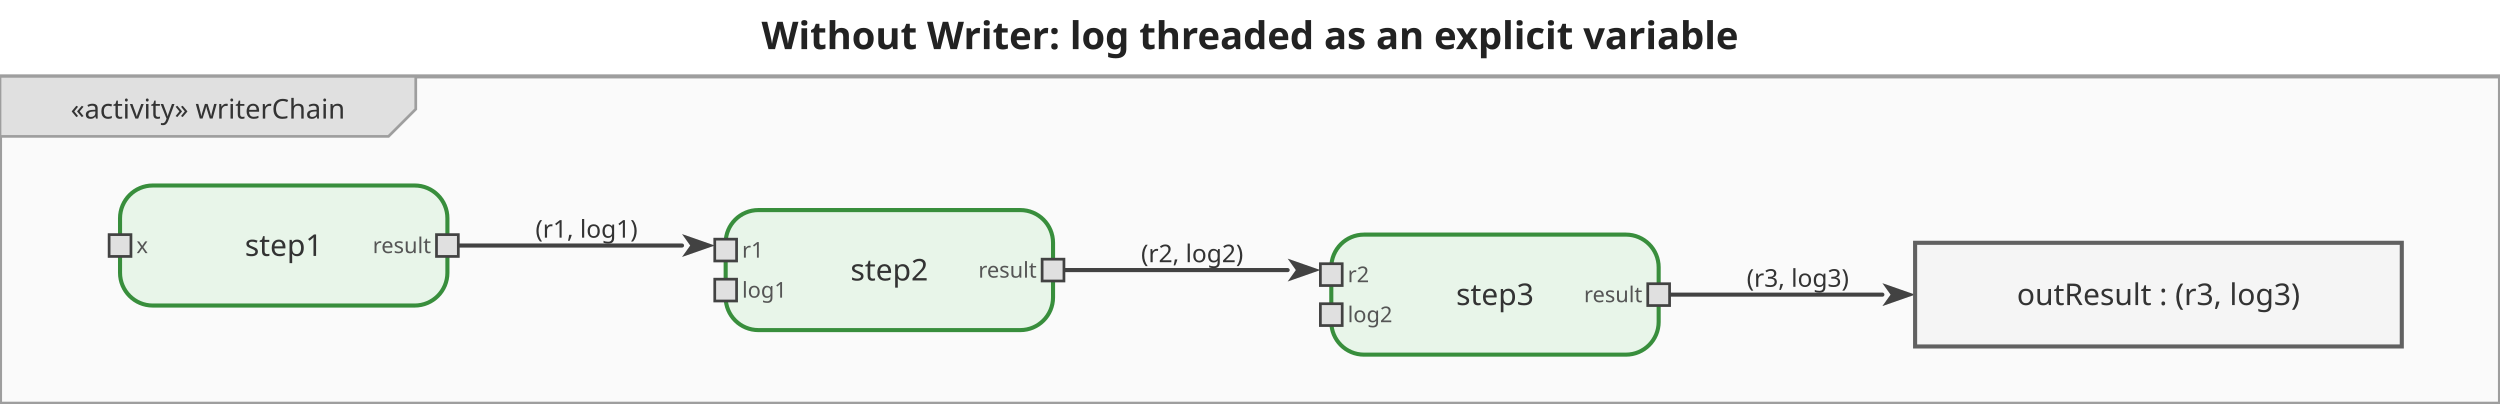
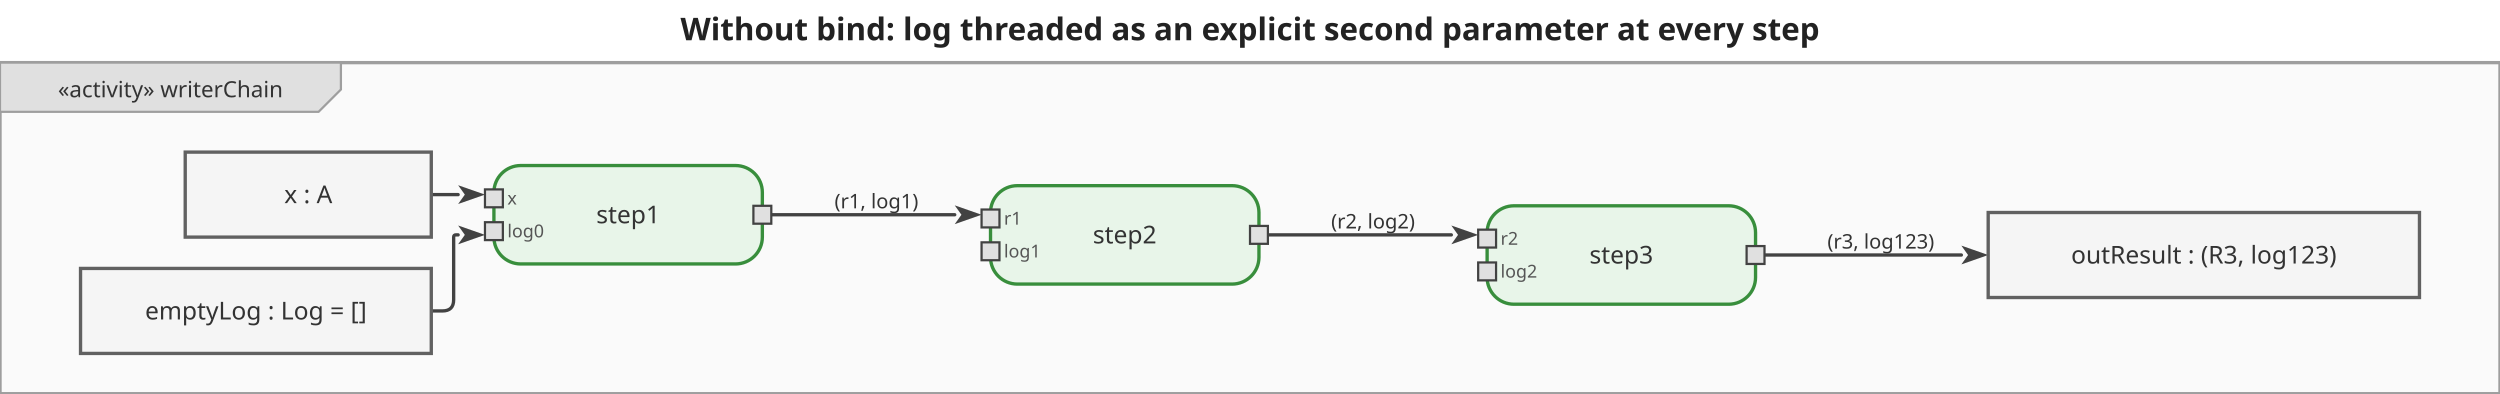
- <svg xmlns="http://www.w3.org/2000/svg" viewBox="0 0 916.4 148" width="916.4" height="148">
+ <svg xmlns="http://www.w3.org/2000/svg" viewBox="0 0 1117.6 176" width="1117.6" height="176">
  <defs>
    <marker id="arrowFilled" viewBox="0 0 10 10" refX="0" refY="5" markerWidth="8" markerHeight="8" orient="auto-start-reverse">
      <path d="M0,1.5 L10,5 L0,8.5 L2.5,5 Z" fill="#424242" />
    </marker>
    <marker id="arrowOpen" viewBox="0 0 10 10" refX="0" refY="5" markerWidth="8" markerHeight="8" orient="auto-start-reverse">
      <path d="M0,1.5 L10,5 L0,8.5" fill="none" stroke="#424242" stroke-width="1.25" />
    </marker>
    <marker id="arrowHof" viewBox="0 0 10 10" refX="0" refY="5" markerWidth="8" markerHeight="8" orient="auto-start-reverse">
      <path d="M0,1.5 L10,5 L0,8.5 L2.5,5 Z" fill="#00796b" />
    </marker>
  </defs>
-   <rect width="916.4" height="148" fill="white" />
-   <text x="458.2" y="18" text-anchor="middle" font-size="14" font-weight="bold" font-family="sans-serif" fill="#222">Without Writer: log threaded as an explicit variable</text>
+   <rect width="1117.6" height="176" fill="white" />
+   <text x="558.8" y="18" text-anchor="middle" font-size="14" font-weight="bold" font-family="sans-serif" fill="#222">Without bind: log threaded as an explicit second parameter at every step</text>
  <g transform="translate(0,28) scale(1)">
-     <rect x="0" y="0" width="916.4" height="120" fill="#fafafa" stroke="#9e9e9e" stroke-width="1.5" />
+     <rect x="0" y="0" width="1117.6" height="148" fill="#fafafa" stroke="#9e9e9e" stroke-width="1.5" />
    <g class="diagram-frame-tab tab-activity">
      <path d="M0,0 L152.4,0 L152.4,12 L142.4,22 L0,22 Z" fill="#e0e0e0" stroke="#9e9e9e" stroke-width="1" />
      <text x="76.2" y="12" text-anchor="middle" font-size="10" font-family="sans-serif" dominant-baseline="middle" fill="#333">«activity» writerChain</text>
    </g>
    <g class="edge">
-       <path d="M168.0,62.0 L250.0,62.0" fill="none" stroke="#424242" stroke-width="1.5" stroke-linejoin="round" stroke-linecap="round" marker-end="url(#arrowFilled)" />
-       <text x="215" y="56" text-anchor="middle" dominant-baseline="middle" font-size="9" font-family="sans-serif" fill="#333">(r1, log1)</text>
+       <path d="M192.8,59.0 L204.8,59.0" fill="none" stroke="#424242" stroke-width="1.5" stroke-linejoin="round" stroke-linecap="round" marker-end="url(#arrowFilled)" />
    </g>
    <g class="edge">
-       <path d="M390.0,71.0 L472.0,71.0" fill="none" stroke="#424242" stroke-width="1.5" stroke-linejoin="round" stroke-linecap="round" marker-end="url(#arrowFilled)" />
-       <text x="437" y="65" text-anchor="middle" dominant-baseline="middle" font-size="9" font-family="sans-serif" fill="#333">(r2, log2)</text>
+       <path d="M192.8,111.0 L197.8,111.0 Q202.8,111.0 202.8,106.0 L202.8,78.0 Q202.8,77.0 203.8,77.0 L204.8,77.0" fill="none" stroke="#424242" stroke-width="1.5" stroke-linejoin="round" stroke-linecap="round" marker-end="url(#arrowFilled)" />
    </g>
    <g class="edge">
-       <path d="M612.0,80.0 L690.0,80.0" fill="none" stroke="#424242" stroke-width="1.5" stroke-linejoin="round" stroke-linecap="round" marker-end="url(#arrowFilled)" />
-       <text x="659" y="74" text-anchor="middle" dominant-baseline="middle" font-size="9" font-family="sans-serif" fill="#333">(r3, log3)</text>
+       <path d="M344.8,68.0 L426.8,68.0" fill="none" stroke="#424242" stroke-width="1.5" stroke-linejoin="round" stroke-linecap="round" marker-end="url(#arrowFilled)" />
+       <text x="391.8" y="62" text-anchor="middle" dominant-baseline="middle" font-size="9" font-family="sans-serif" fill="#333">(r1, log1)</text>
+     </g>
+     <g class="edge">
+       <path d="M566.8,77.0 L648.8,77.0" fill="none" stroke="#424242" stroke-width="1.5" stroke-linejoin="round" stroke-linecap="round" marker-end="url(#arrowFilled)" />
+       <text x="613.8" y="71" text-anchor="middle" dominant-baseline="middle" font-size="9" font-family="sans-serif" fill="#333">(r2, log2)</text>
+     </g>
+     <g class="edge">
+       <path d="M788.8,86.0 L876.8,86.0" fill="none" stroke="#424242" stroke-width="1.5" stroke-linejoin="round" stroke-linecap="round" marker-end="url(#arrowFilled)" />
+       <text x="840.8" y="80" text-anchor="middle" dominant-baseline="middle" font-size="9" font-family="sans-serif" fill="#333">(r3, log123)</text>
    </g>
    <g class="action-node">
-       <rect x="44" y="40" width="120" height="44" rx="12" fill="#e8f5e9" stroke="#388e3c" stroke-width="1.5" />
-       <text class="action-label" x="104" y="62" text-anchor="middle" font-size="11" font-family="sans-serif" dominant-baseline="middle" fill="#333">step1</text>
+       <rect x="220.8" y="46" width="120" height="44" rx="12" fill="#e8f5e9" stroke="#388e3c" stroke-width="1.5" />
+       <text class="action-label" x="280.8" y="68" text-anchor="middle" font-size="11" font-family="sans-serif" dominant-baseline="middle" fill="#333">step1</text>
      <g class="pin pin-in">
-         <rect x="40" y="58" width="8" height="8" fill="#e0e0e0" stroke="#424242" stroke-width="1" />
-         <text x="50" y="62" text-anchor="start" font-size="8" font-family="sans-serif" dominant-baseline="middle" fill="#555">x</text>
+         <rect x="216.8" y="56.667" width="8" height="8" fill="#e0e0e0" stroke="#424242" stroke-width="1" />
+         <text x="226.8" y="60.667" text-anchor="start" font-size="8" font-family="sans-serif" dominant-baseline="middle" fill="#555">x</text>
+       </g>
+       <g class="pin pin-in">
+         <rect x="216.8" y="71.333" width="8" height="8" fill="#e0e0e0" stroke="#424242" stroke-width="1" />
+         <text x="226.8" y="75.333" text-anchor="start" font-size="8" font-family="sans-serif" dominant-baseline="middle" fill="#555">log0</text>
      </g>
      <g class="pin pin-out">
-         <rect x="160" y="58" width="8" height="8" fill="#e0e0e0" stroke="#424242" stroke-width="1" />
-         <text x="158" y="62" text-anchor="end" font-size="8" font-family="sans-serif" dominant-baseline="middle" fill="#555">result</text>
+         <rect x="336.8" y="64" width="8" height="8" fill="#e0e0e0" stroke="#424242" stroke-width="1" />
      </g>
    </g>
    <g class="action-node">
-       <rect x="266" y="49" width="120" height="44" rx="12" fill="#e8f5e9" stroke="#388e3c" stroke-width="1.5" />
-       <text class="action-label" x="326" y="71" text-anchor="middle" font-size="11" font-family="sans-serif" dominant-baseline="middle" fill="#333">step2</text>
+       <rect x="442.8" y="55" width="120" height="44" rx="12" fill="#e8f5e9" stroke="#388e3c" stroke-width="1.5" />
+       <text class="action-label" x="502.8" y="77" text-anchor="middle" font-size="11" font-family="sans-serif" dominant-baseline="middle" fill="#333">step2</text>
      <g class="pin pin-in">
-         <rect x="262" y="59.667" width="8" height="8" fill="#e0e0e0" stroke="#424242" stroke-width="1" />
-         <text x="272" y="63.667" text-anchor="start" font-size="8" font-family="sans-serif" dominant-baseline="middle" fill="#555">r1</text>
+         <rect x="438.8" y="65.667" width="8" height="8" fill="#e0e0e0" stroke="#424242" stroke-width="1" />
+         <text x="448.8" y="69.667" text-anchor="start" font-size="8" font-family="sans-serif" dominant-baseline="middle" fill="#555">r1</text>
      </g>
      <g class="pin pin-in">
-         <rect x="262" y="74.333" width="8" height="8" fill="#e0e0e0" stroke="#424242" stroke-width="1" />
-         <text x="272" y="78.333" text-anchor="start" font-size="8" font-family="sans-serif" dominant-baseline="middle" fill="#555">log1</text>
+         <rect x="438.8" y="80.333" width="8" height="8" fill="#e0e0e0" stroke="#424242" stroke-width="1" />
+         <text x="448.8" y="84.333" text-anchor="start" font-size="8" font-family="sans-serif" dominant-baseline="middle" fill="#555">log1</text>
      </g>
      <g class="pin pin-out">
-         <rect x="382" y="67" width="8" height="8" fill="#e0e0e0" stroke="#424242" stroke-width="1" />
-         <text x="380" y="71" text-anchor="end" font-size="8" font-family="sans-serif" dominant-baseline="middle" fill="#555">result</text>
+         <rect x="558.8" y="73" width="8" height="8" fill="#e0e0e0" stroke="#424242" stroke-width="1" />
      </g>
    </g>
    <g class="action-node">
-       <rect x="488" y="58" width="120" height="44" rx="12" fill="#e8f5e9" stroke="#388e3c" stroke-width="1.5" />
-       <text class="action-label" x="548" y="80" text-anchor="middle" font-size="11" font-family="sans-serif" dominant-baseline="middle" fill="#333">step3</text>
+       <rect x="664.8" y="64" width="120" height="44" rx="12" fill="#e8f5e9" stroke="#388e3c" stroke-width="1.5" />
+       <text class="action-label" x="724.8" y="86" text-anchor="middle" font-size="11" font-family="sans-serif" dominant-baseline="middle" fill="#333">step3</text>
      <g class="pin pin-in">
-         <rect x="484" y="68.667" width="8" height="8" fill="#e0e0e0" stroke="#424242" stroke-width="1" />
-         <text x="494" y="72.667" text-anchor="start" font-size="8" font-family="sans-serif" dominant-baseline="middle" fill="#555">r2</text>
+         <rect x="660.8" y="74.667" width="8" height="8" fill="#e0e0e0" stroke="#424242" stroke-width="1" />
+         <text x="670.8" y="78.667" text-anchor="start" font-size="8" font-family="sans-serif" dominant-baseline="middle" fill="#555">r2</text>
      </g>
      <g class="pin pin-in">
-         <rect x="484" y="83.333" width="8" height="8" fill="#e0e0e0" stroke="#424242" stroke-width="1" />
-         <text x="494" y="87.333" text-anchor="start" font-size="8" font-family="sans-serif" dominant-baseline="middle" fill="#555">log2</text>
+         <rect x="660.8" y="89.333" width="8" height="8" fill="#e0e0e0" stroke="#424242" stroke-width="1" />
+         <text x="670.8" y="93.333" text-anchor="start" font-size="8" font-family="sans-serif" dominant-baseline="middle" fill="#555">log2</text>
      </g>
      <g class="pin pin-out">
-         <rect x="604" y="76" width="8" height="8" fill="#e0e0e0" stroke="#424242" stroke-width="1" />
-         <text x="602" y="80" text-anchor="end" font-size="8" font-family="sans-serif" dominant-baseline="middle" fill="#555">result</text>
+         <rect x="780.8" y="82" width="8" height="8" fill="#e0e0e0" stroke="#424242" stroke-width="1" />
      </g>
    </g>
    <g class="object-node">
-       <rect x="702" y="61" width="178.4" height="38" fill="#f5f5f5" stroke="#616161" stroke-width="1.5" />
-       <text x="791.2" y="80" text-anchor="middle" font-size="11" font-family="sans-serif" dominant-baseline="middle" fill="#333">outResult : (r3, log3)</text>
+       <rect x="82.8" y="40" width="110" height="38" fill="#f5f5f5" stroke="#616161" stroke-width="1.5" />
+       <text x="137.8" y="59" text-anchor="middle" font-size="11" font-family="sans-serif" dominant-baseline="middle" fill="#333">x : A</text>
+     </g>
+     <g class="object-node">
+       <rect x="36" y="92" width="156.8" height="38" fill="#f5f5f5" stroke="#616161" stroke-width="1.5" />
+       <text x="114.4" y="111" text-anchor="middle" font-size="11" font-family="sans-serif" dominant-baseline="middle" fill="#333">emptyLog : Log = []</text>
+     </g>
+     <g class="object-node">
+       <rect x="888.8" y="67" width="192.8" height="38" fill="#f5f5f5" stroke="#616161" stroke-width="1.5" />
+       <text x="985.2" y="86" text-anchor="middle" font-size="11" font-family="sans-serif" dominant-baseline="middle" fill="#333">outResult : (R3, log123)</text>
    </g>
  </g>
</svg>
